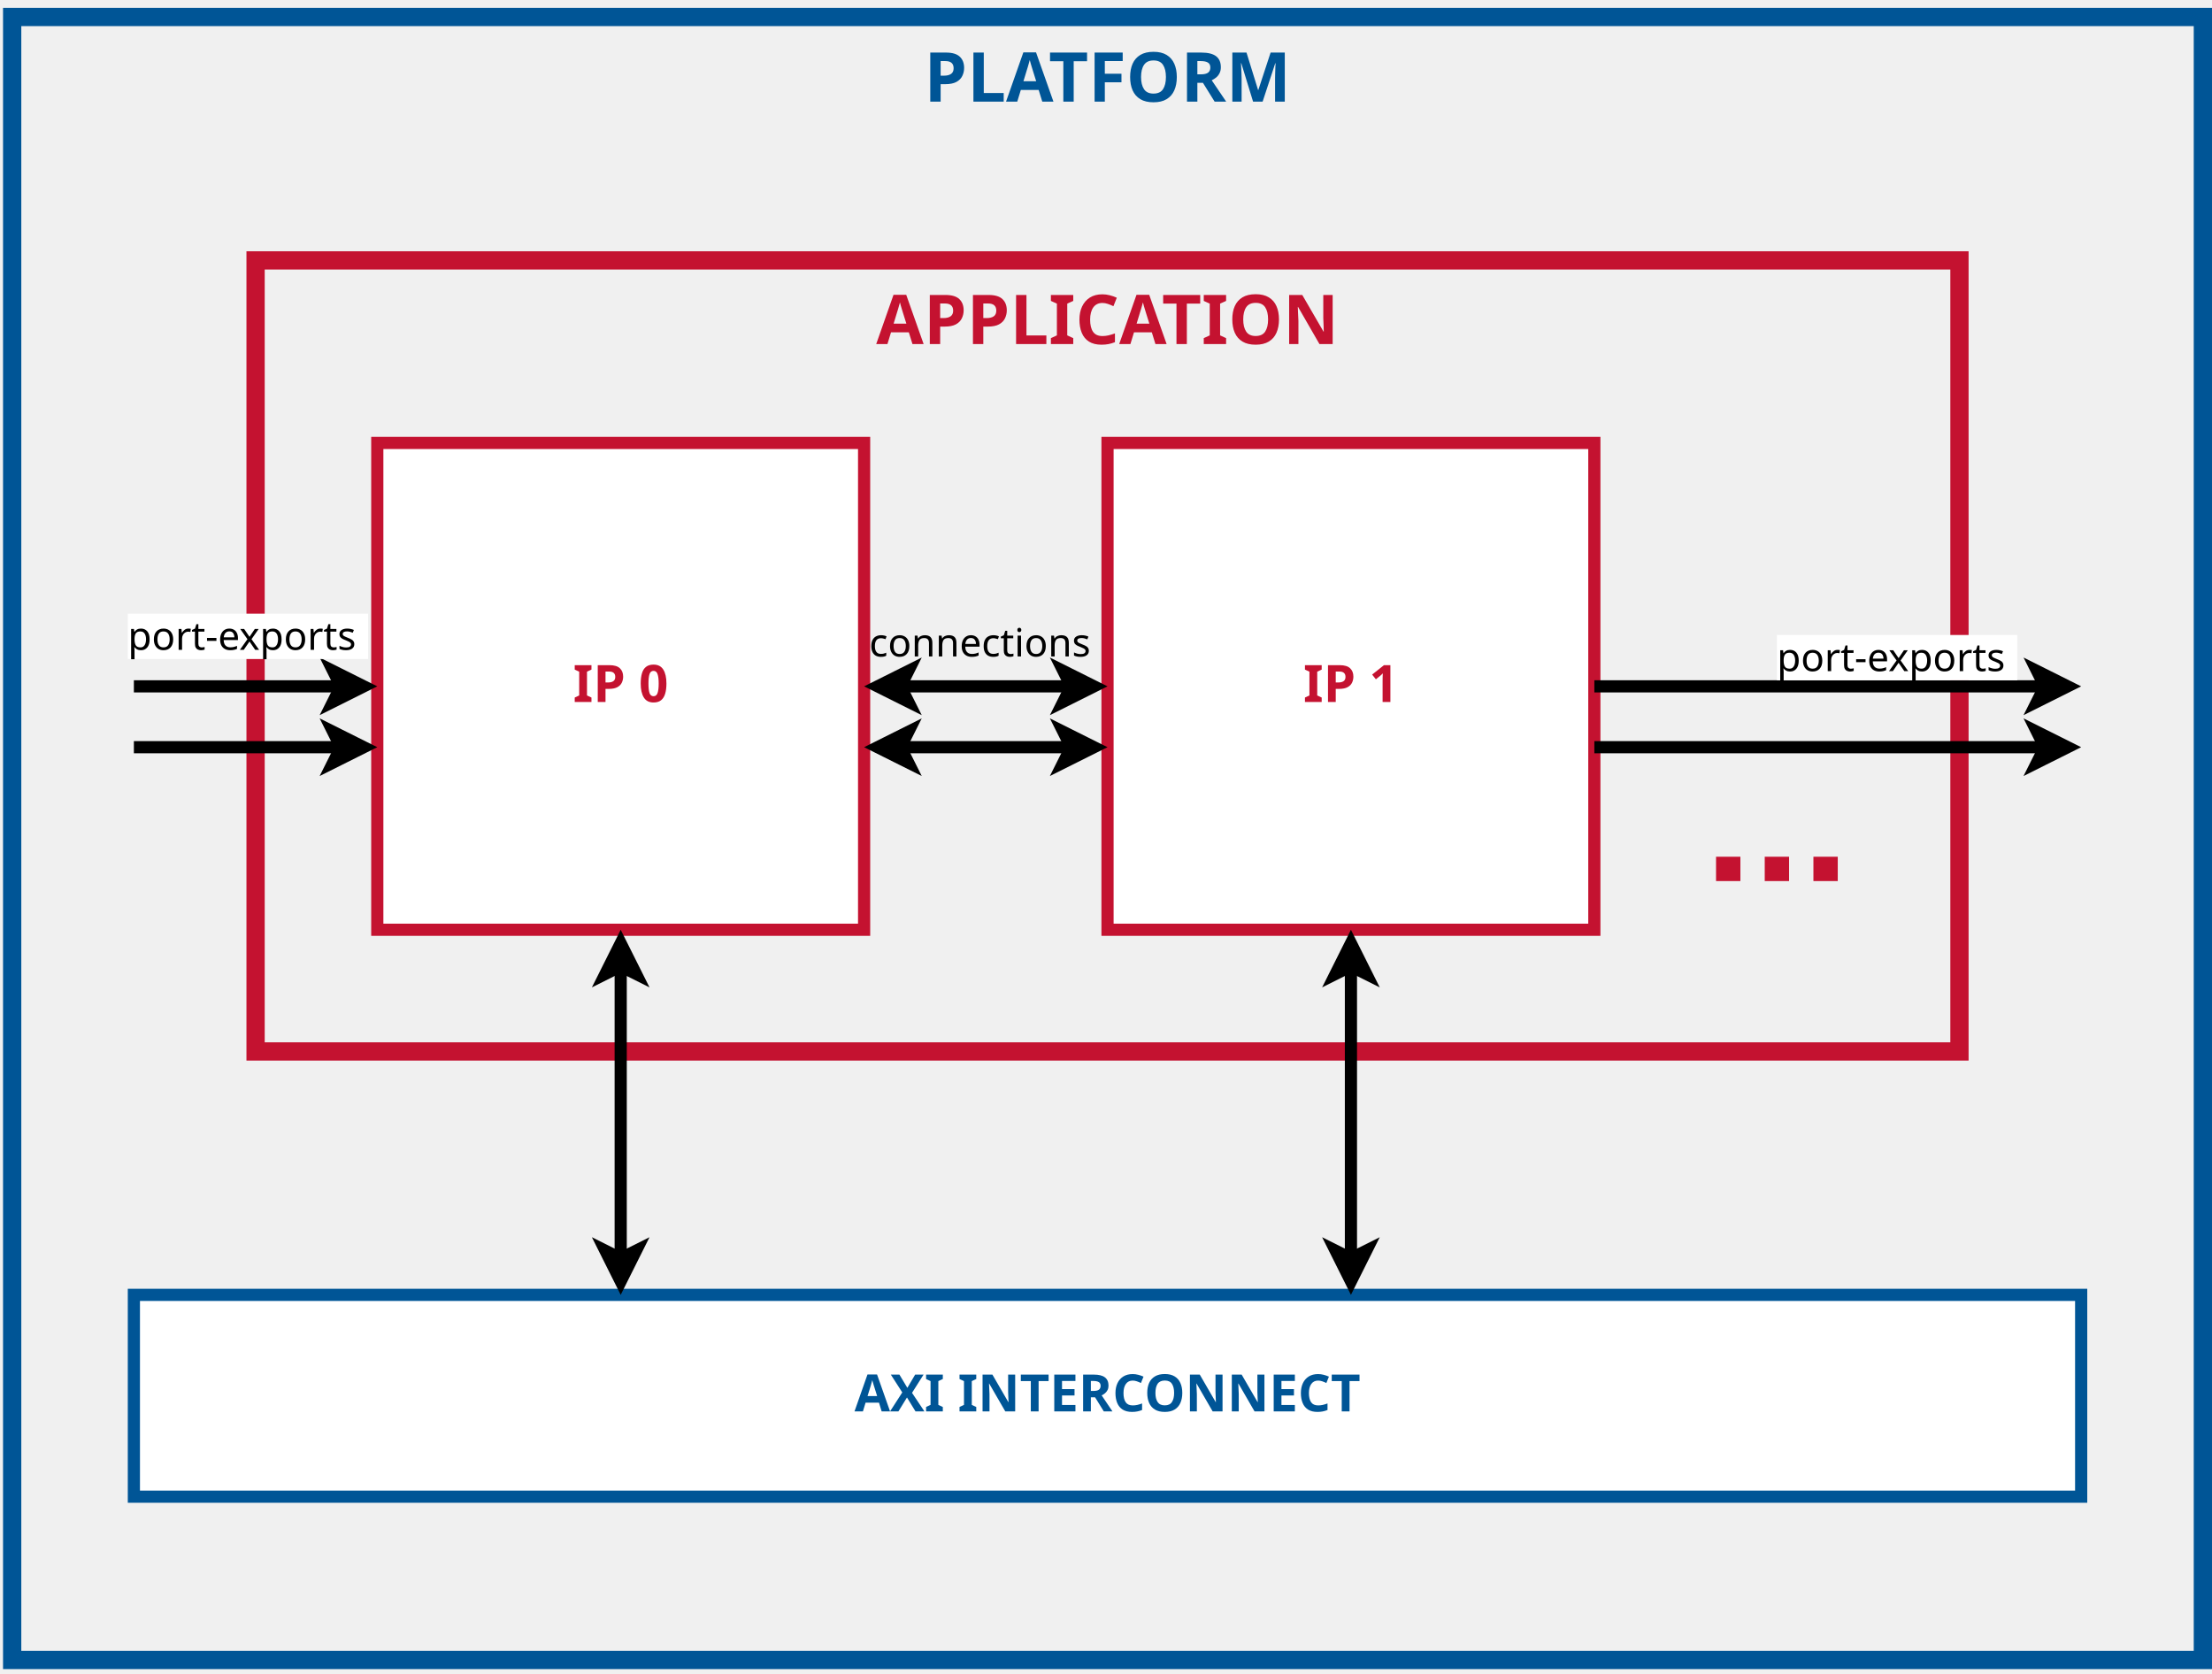
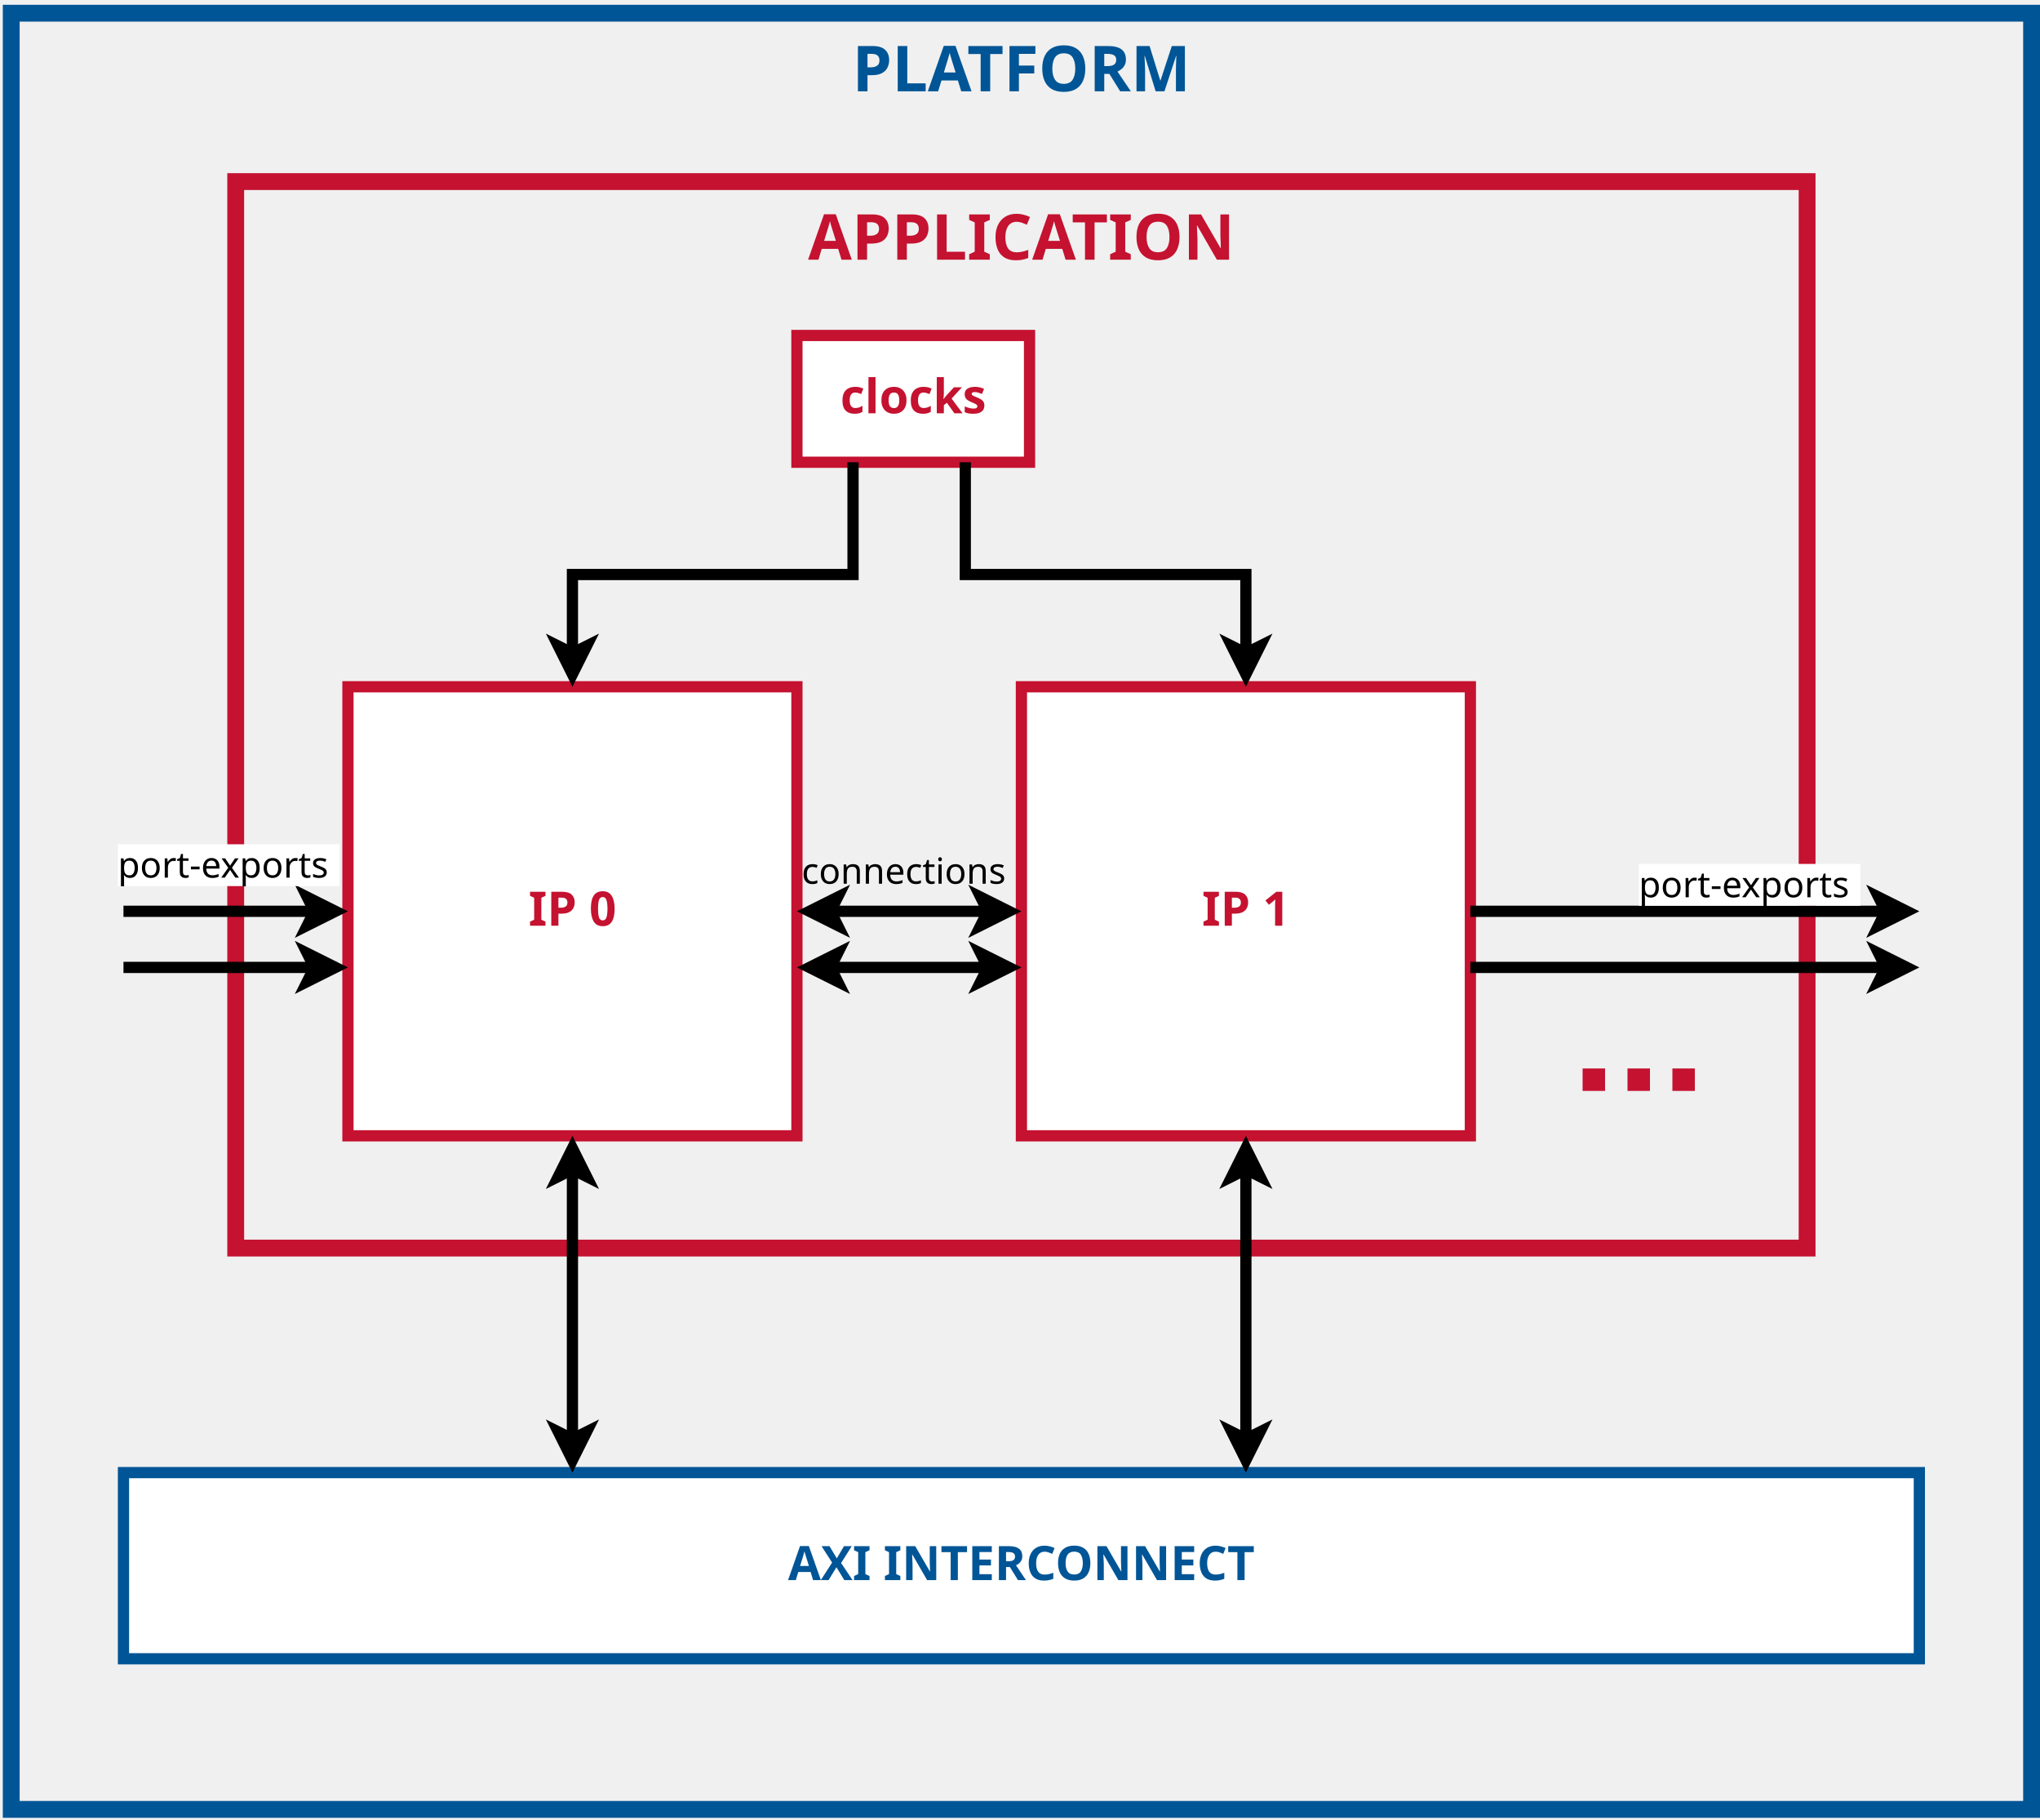
- <svg xmlns="http://www.w3.org/2000/svg" width="37cm" height="28cm" viewBox="-664 -1244 727 547">
+ <svg xmlns="http://www.w3.org/2000/svg" width="37cm" height="33cm" viewBox="-664 -1344 727 647">
  <g id="Background">
-     <rect style="fill: none; stroke-opacity: 1; stroke-width: 6; stroke: #005596" x="-660" y="-1240" width="720" height="540" rx="0" ry="0" />
-     <rect style="fill: none; stroke-opacity: 1; stroke-width: 6; stroke: #c41230" x="-580" y="-1160" width="560" height="260" rx="0" ry="0" />
+     <rect style="fill: none; stroke-opacity: 1; stroke-width: 6; stroke: #005596" x="-660" y="-1340" width="720" height="640" rx="0" ry="0" />
+     <rect style="fill: none; stroke-opacity: 1; stroke-width: 6; stroke: #c41230" x="-580" y="-1280" width="560" height="380" rx="0" ry="0" />
    <g>
      <rect style="fill: #ffffff; fill-opacity: 1; stroke-opacity: 1; stroke-width: 4; stroke: #c41230" x="-300" y="-1100" width="160" height="160" rx="0" ry="0" />
      <text font-size="16.933" style="fill: #c41230; fill-opacity: 1; stroke: none;text-anchor:middle;font-family:sans-serif;font-style:normal;font-weight:700" x="-220" y="-1014.87">
        <tspan x="-220" y="-1014.87">IP 1</tspan>
      </text>
    </g>
    <text font-size="22.578" style="fill: #005596; fill-opacity: 1; stroke: none;text-anchor:middle;font-family:sans-serif;font-style:normal;font-weight:700" x="-480" y="-1272.18">
      <tspan x="-480" y="-1272.18" />
    </text>
    <g>
      <rect style="fill: #ffffff; fill-opacity: 1; stroke-opacity: 1; stroke-width: 4; stroke: #c41230" x="-540" y="-1100" width="160" height="160" rx="0" ry="0" />
      <text font-size="16.933" style="fill: #c41230; fill-opacity: 1; stroke: none;text-anchor:middle;font-family:sans-serif;font-style:normal;font-weight:700" x="-460" y="-1014.87">
        <tspan x="-460" y="-1014.87">IP 0</tspan>
      </text>
    </g>
    <g>
      <rect style="fill: #ffffff; fill-opacity: 1; stroke-opacity: 1; stroke-width: 4; stroke: #005596" x="-620" y="-820" width="640" height="66.333" rx="0" ry="0" />
      <text font-size="16.933" style="fill: #005596; fill-opacity: 1; stroke: none;text-anchor:middle;font-family:sans-serif;font-style:normal;font-weight:700" x="-300" y="-781.699">
        <tspan x="-300" y="-781.699">AXI INTERCONNECT</tspan>
      </text>
    </g>
-     <text font-size="22.578" style="fill: #005596; fill-opacity: 1; stroke: none;text-anchor:middle;font-family:sans-serif;font-style:normal;font-weight:700" x="-300" y="-1212.18">
-       <tspan x="-300" y="-1212.18">PLATFORM</tspan>
+     <text font-size="22.578" style="fill: #005596; fill-opacity: 1; stroke: none;text-anchor:middle;font-family:sans-serif;font-style:normal;font-weight:700" x="-300" y="-1312.18">
+       <tspan x="-300" y="-1312.18">PLATFORM</tspan>
    </text>
    <g>
      <polyline style="fill: none; stroke-opacity: 1; stroke-width: 4; stroke: #000000" points="-460,-928.028 -460,-831.972 " />
      <polygon style="fill: #000000; fill-opacity: 1; stroke-opacity: 1; stroke-width: 4; stroke: #000000" fill-rule="evenodd" points="-460,-935.528 -455,-925.528 -460,-928.028 -465,-925.528 " />
      <polygon style="fill: #000000; fill-opacity: 1; stroke-opacity: 1; stroke-width: 4; stroke: #000000" fill-rule="evenodd" points="-460,-824.472 -465,-834.472 -460,-831.972 -455,-834.472 " />
    </g>
    <g>
      <line style="fill: none; stroke-opacity: 1; stroke-width: 4; stroke: #000000" x1="-368.028" y1="-1020" x2="-311.972" y2="-1020" />
      <polygon style="fill: #000000; fill-opacity: 1; stroke-opacity: 1; stroke-width: 4; stroke: #000000" fill-rule="evenodd" points="-375.528,-1020 -365.528,-1025 -368.028,-1020 -365.528,-1015 " />
      <polygon style="fill: #000000; fill-opacity: 1; stroke-opacity: 1; stroke-width: 4; stroke: #000000" fill-rule="evenodd" points="-304.472,-1020 -314.472,-1015 -311.972,-1020 -314.472,-1025 " />
    </g>
    <g>
      <polyline style="fill: none; stroke-opacity: 1; stroke-width: 4; stroke: #000000" points="-220,-831.972 -220,-928.028 " />
      <polygon style="fill: #000000; fill-opacity: 1; stroke-opacity: 1; stroke-width: 4; stroke: #000000" fill-rule="evenodd" points="-220,-824.472 -225,-834.472 -220,-831.972 -215,-834.472 " />
      <polygon style="fill: #000000; fill-opacity: 1; stroke-opacity: 1; stroke-width: 4; stroke: #000000" fill-rule="evenodd" points="-220,-935.528 -215,-925.528 -220,-928.028 -225,-925.528 " />
    </g>
    <g>
      <polyline style="fill: none; stroke-opacity: 1; stroke-width: 4; stroke: #000000" points="-551.972,-1020 -620,-1020 " />
      <polygon style="fill: #000000; fill-opacity: 1; stroke-opacity: 1; stroke-width: 4; stroke: #000000" fill-rule="evenodd" points="-544.472,-1020 -554.472,-1015 -551.972,-1020 -554.472,-1025 " />
    </g>
    <g>
      <polyline style="fill: none; stroke-opacity: 1; stroke-width: 4; stroke: #000000" points="8.028,-1020 -140,-1020 " />
      <polygon style="fill: #000000; fill-opacity: 1; stroke-opacity: 1; stroke-width: 4; stroke: #000000" fill-rule="evenodd" points="15.528,-1020 5.528,-1015 8.028,-1020 5.528,-1025 " />
    </g>
    <line style="fill: none; stroke-opacity: 1; stroke-width: 8; stroke-dasharray: 8; stroke: #c41230" x1="-100" y1="-960" x2="-60" y2="-960" />
-     <text font-size="22.578" style="fill: #c41230; fill-opacity: 1; stroke: none;text-anchor:middle;font-family:sans-serif;font-style:normal;font-weight:700" x="-300" y="-1132.51">
-       <tspan x="-300" y="-1132.51">APPLICATION</tspan>
+     <text font-size="22.578" style="fill: #c41230; fill-opacity: 1; stroke: none;text-anchor:middle;font-family:sans-serif;font-style:normal;font-weight:700" x="-300" y="-1252.18">
+       <tspan x="-300" y="-1252.18">APPLICATION</tspan>
    </text>
    <g>
      <rect style="fill: #ffffff; fill-opacity: 1; stroke: none" x="-80" y="-1036.88" width="79" height="14.9" />
      <text font-size="12.8" style="fill: #000000; fill-opacity: 1; stroke: none;text-anchor:start;font-family:sans-serif;font-style:normal;font-weight:normal" x="-80" y="-1025">
        <tspan x="-80" y="-1025">port-exports</tspan>
      </text>
    </g>
    <g>
      <rect style="fill: #ffffff; fill-opacity: 1; stroke: none" x="-622" y="-1043.88" width="79" height="14.9" />
      <text font-size="12.8" style="fill: #000000; fill-opacity: 1; stroke: none;text-anchor:start;font-family:sans-serif;font-style:normal;font-weight:normal" x="-622" y="-1032">
        <tspan x="-622" y="-1032">port-exports</tspan>
      </text>
    </g>
    <text font-size="12.8" style="fill: #000000; fill-opacity: 1; stroke: none;text-anchor:start;font-family:sans-serif;font-style:normal;font-weight:normal" x="-378.332" y="-1029.82">
      <tspan x="-378.332" y="-1029.82">connections</tspan>
    </text>
    <g>
      <line style="fill: none; stroke-opacity: 1; stroke-width: 4; stroke: #000000" x1="-368.028" y1="-1000" x2="-311.972" y2="-1000" />
      <polygon style="fill: #000000; fill-opacity: 1; stroke-opacity: 1; stroke-width: 4; stroke: #000000" fill-rule="evenodd" points="-375.528,-1000 -365.528,-1005 -368.028,-1000 -365.528,-995 " />
      <polygon style="fill: #000000; fill-opacity: 1; stroke-opacity: 1; stroke-width: 4; stroke: #000000" fill-rule="evenodd" points="-304.472,-1000 -314.472,-995 -311.972,-1000 -314.472,-1005 " />
    </g>
    <g>
      <polyline style="fill: none; stroke-opacity: 1; stroke-width: 4; stroke: #000000" points="8.028,-1000 -140,-1000 " />
      <polygon style="fill: #000000; fill-opacity: 1; stroke-opacity: 1; stroke-width: 4; stroke: #000000" fill-rule="evenodd" points="15.528,-1000 5.528,-995 8.028,-1000 5.528,-1005 " />
    </g>
    <g>
      <polyline style="fill: none; stroke-opacity: 1; stroke-width: 4; stroke: #000000" points="-551.972,-1000 -620,-1000 " />
      <polygon style="fill: #000000; fill-opacity: 1; stroke-opacity: 1; stroke-width: 4; stroke: #000000" fill-rule="evenodd" points="-544.472,-1000 -554.472,-995 -551.972,-1000 -554.472,-1005 " />
    </g>
+     <g>
+       <rect style="fill: #ffffff; fill-opacity: 1; stroke-opacity: 1; stroke-width: 4; stroke: #c41230" x="-380" y="-1225.17" width="82.9" height="45.167" rx="0" ry="0" />
+       <text font-size="16.933" style="fill: #c41230; fill-opacity: 1; stroke: none;text-anchor:middle;font-family:sans-serif;font-style:normal;font-weight:700" x="-338.55" y="-1197.45">
+         <tspan x="-338.55" y="-1197.45">clocks</tspan>
+       </text>
+     </g>
+     <g>
+       <polyline style="fill: none; stroke-opacity: 1; stroke-width: 4; stroke: #000000" points="-460,-1111.97 -460,-1140 -360,-1140 -360,-1180 " />
+       <polygon style="fill: #000000; fill-opacity: 1; stroke-opacity: 1; stroke-width: 4; stroke: #000000" fill-rule="evenodd" points="-460,-1104.47 -465,-1114.47 -460,-1111.97 -455,-1114.47 " />
+     </g>
+     <g>
+       <polyline style="fill: none; stroke-opacity: 1; stroke-width: 4; stroke: #000000" points="-220,-1111.97 -220,-1140 -320,-1140 -320,-1180 " />
+       <polygon style="fill: #000000; fill-opacity: 1; stroke-opacity: 1; stroke-width: 4; stroke: #000000" fill-rule="evenodd" points="-220,-1104.47 -225,-1114.47 -220,-1111.97 -215,-1114.47 " />
+     </g>
  </g>
</svg>
